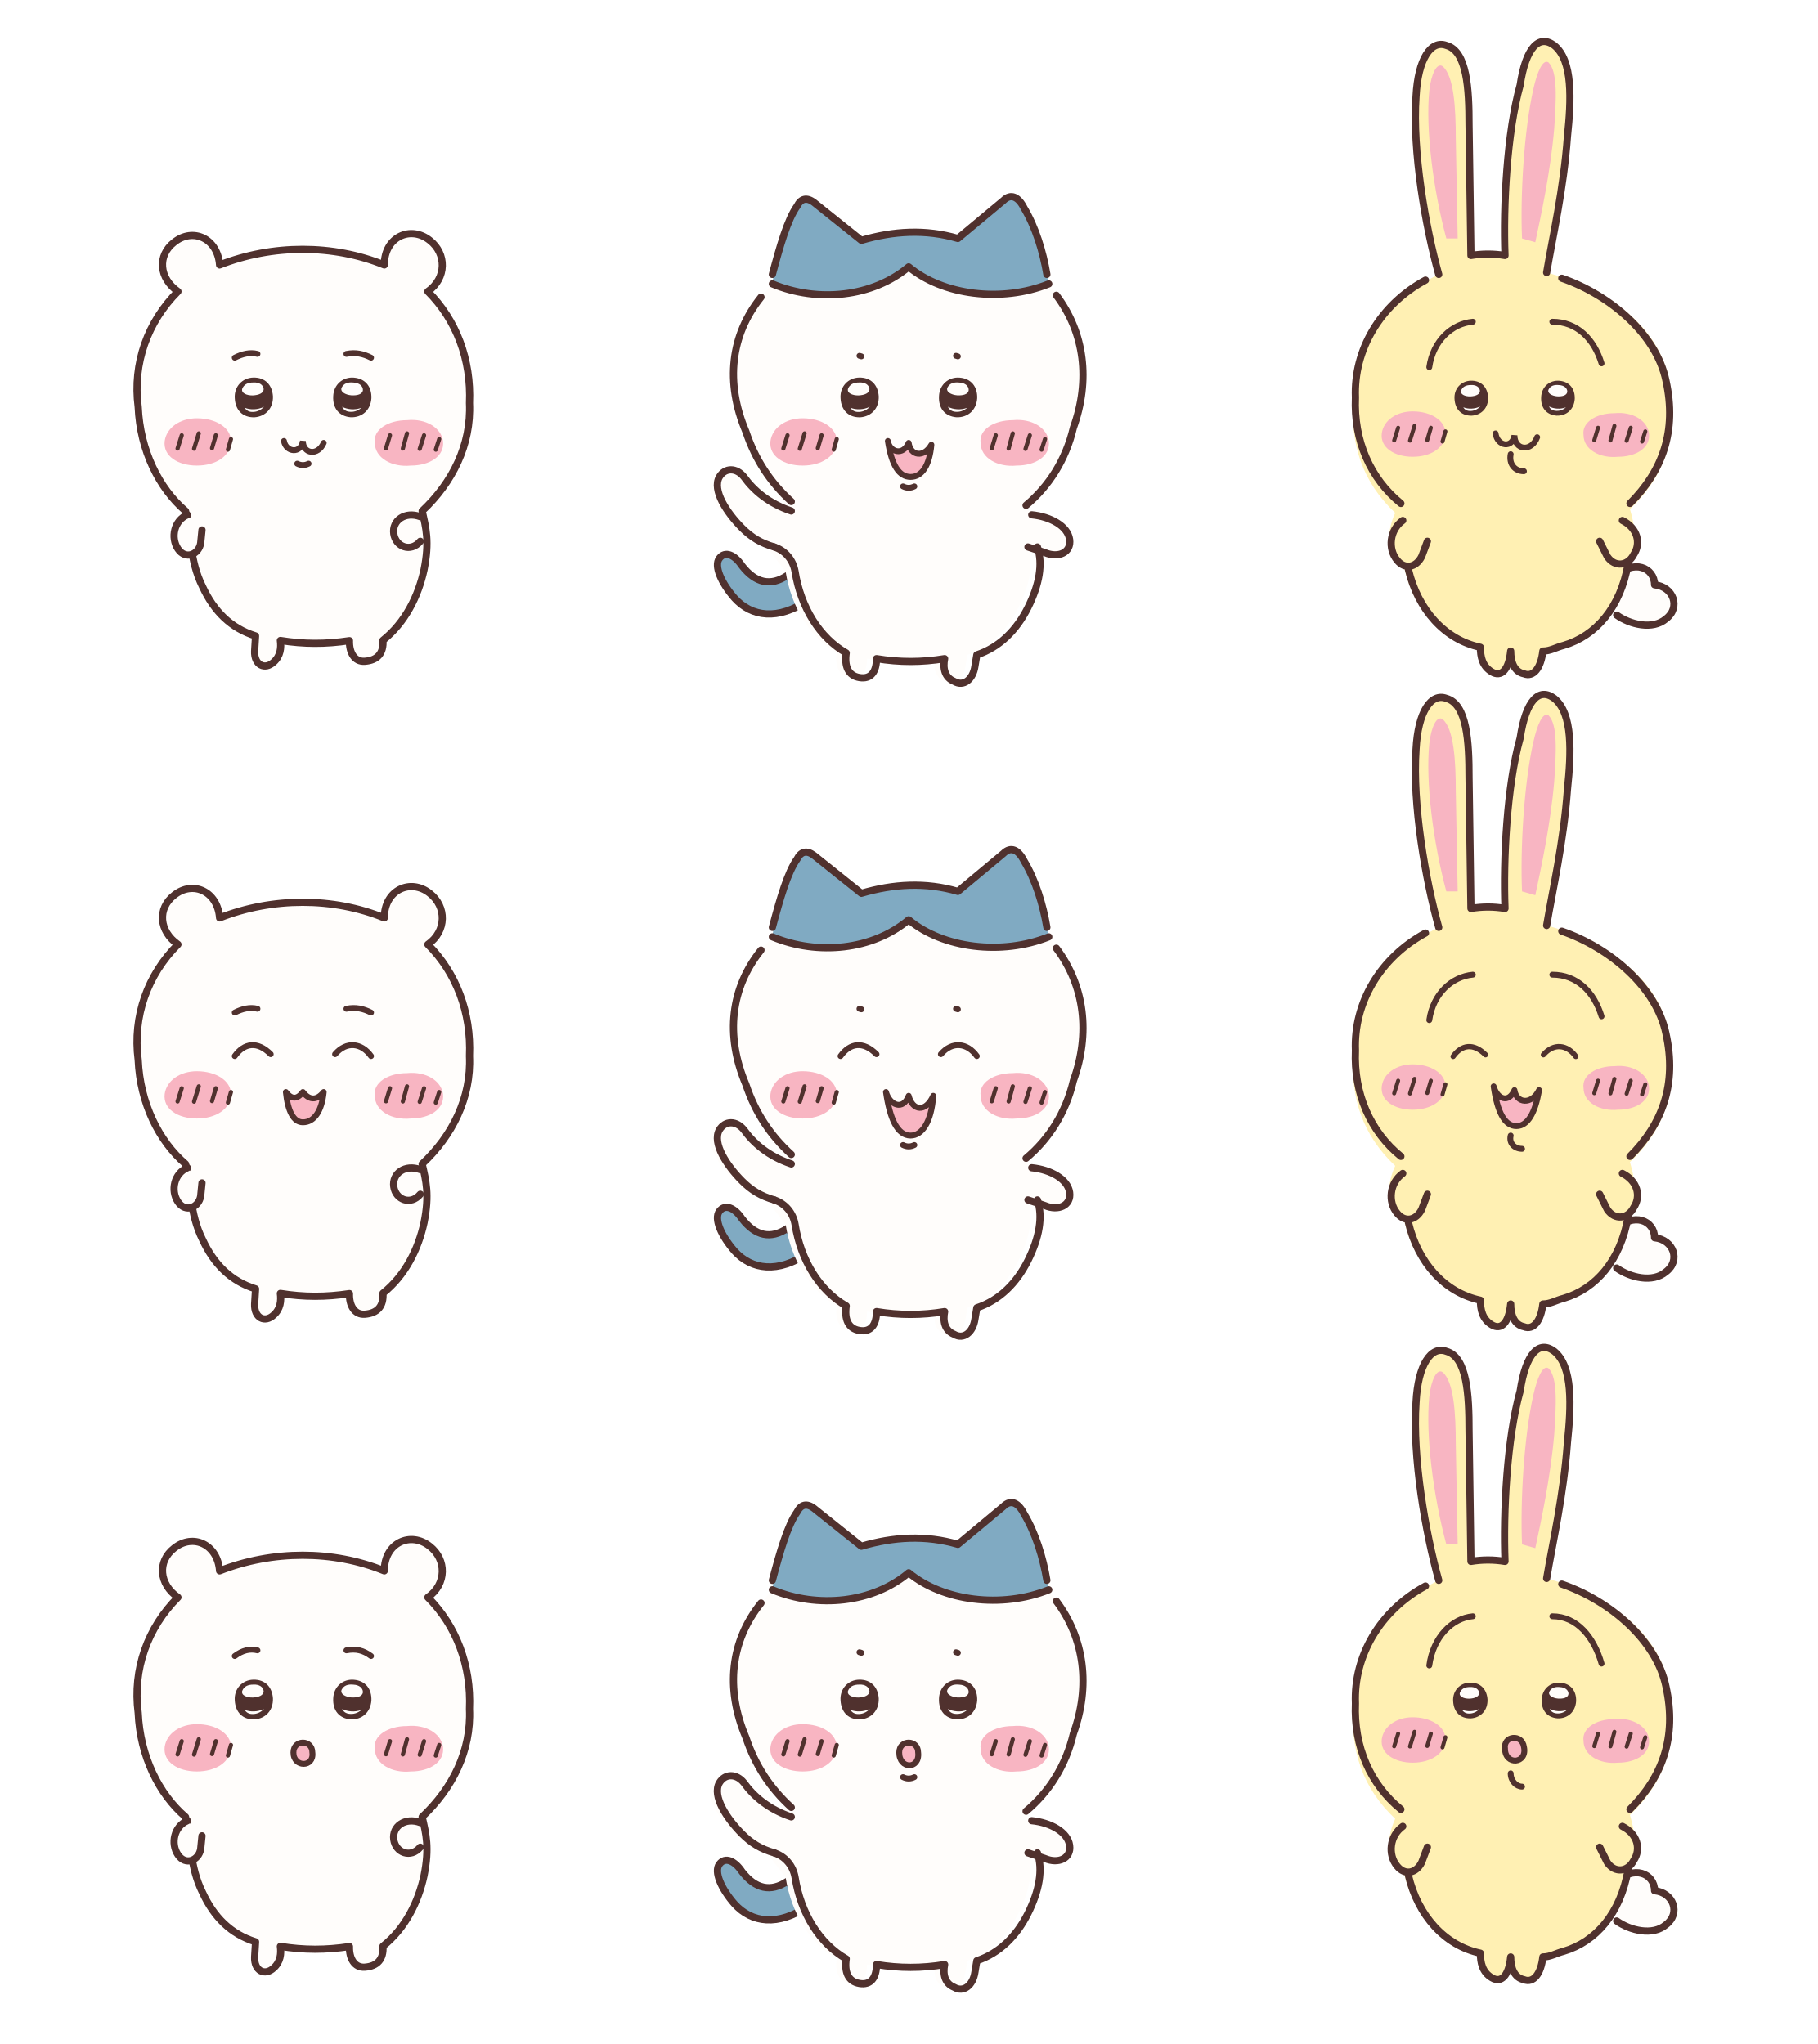
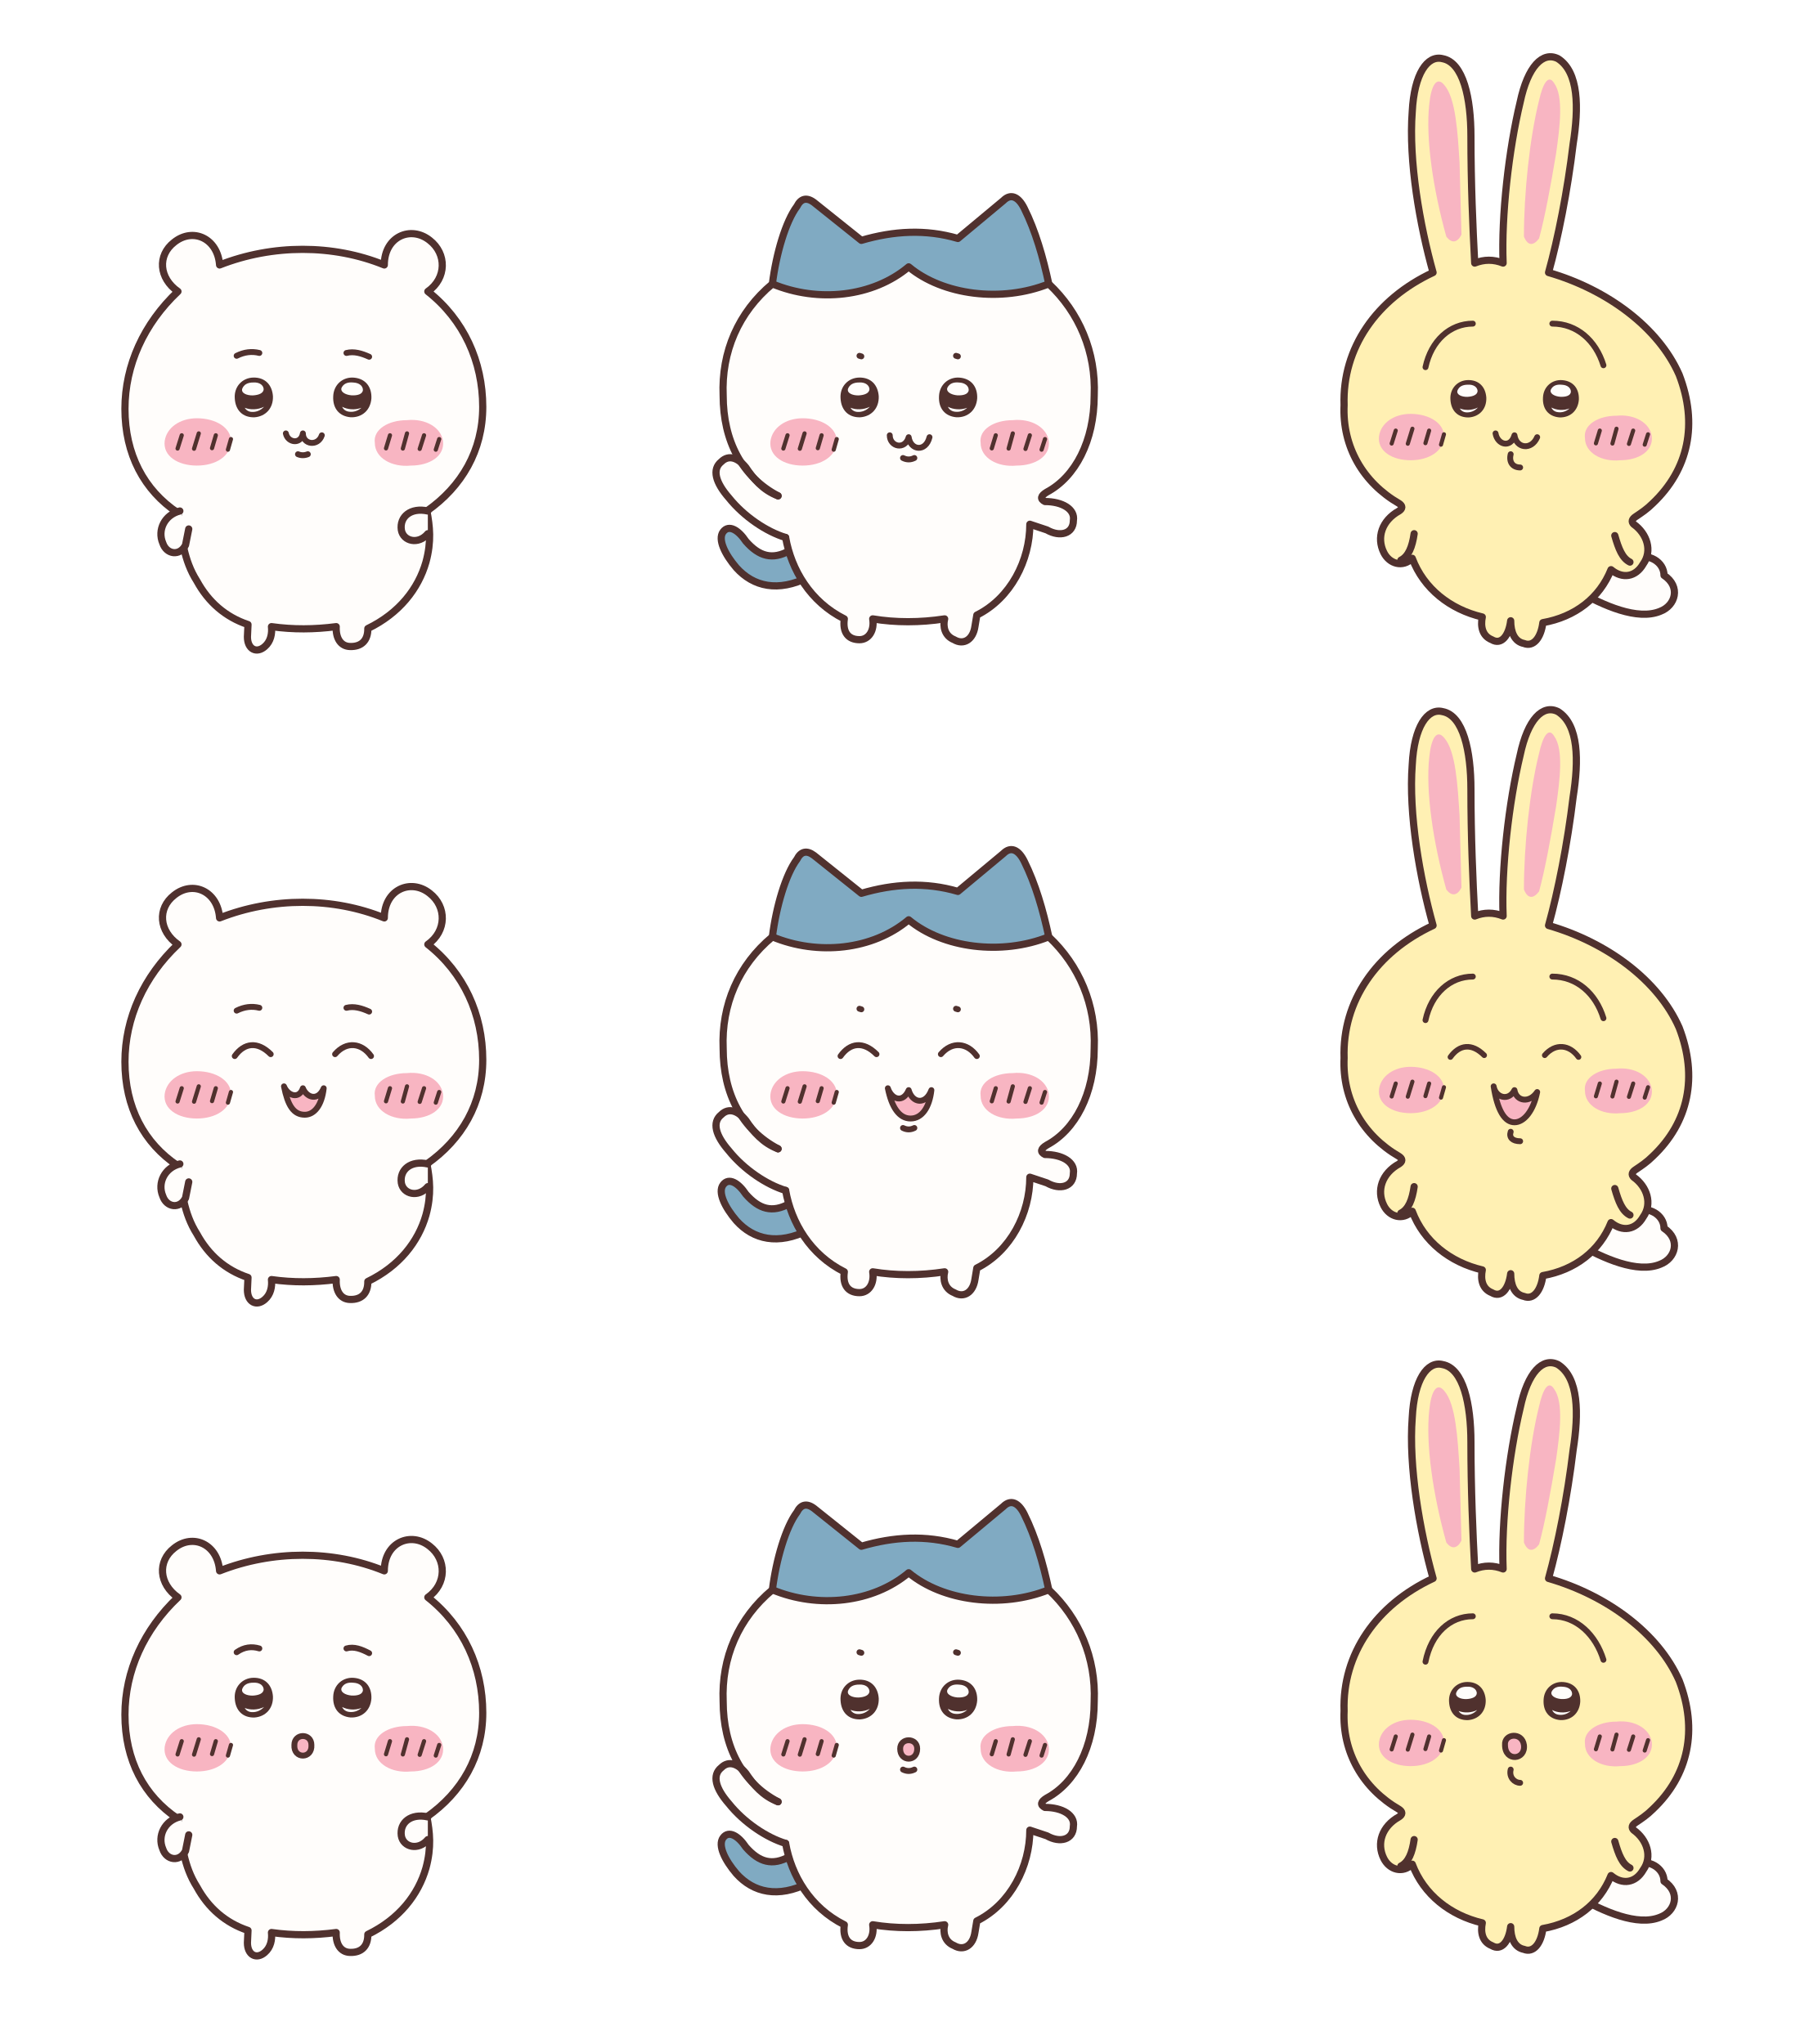
<svg xmlns="http://www.w3.org/2000/svg" viewBox="0 0 960 1080" fill="none" role="img" aria-labelledby="title">
  <defs>
    <g id="eye-bright" stroke="none">
      <path fill="#50312e" d="M-10-.1C-10.1-6.3-5.4-10.7.4-10.5 6.6-10.3 10.1-6.1 10.2-.1 10.1 6.2 5.8 10.4-.2 10.5-6.4 10.3-10 6.2-10-.1Z" />
      <path fill="#fffdfb" d="M-5.8-4.9C-4.8-7.1-2.8-8.1.4-7.9c2.9 0 5 1.5 5.1 3.7C5.4-1.9 2.6-1.1-.4-1.1-3.7-1.2-6.6-2.7-5.8-4.9Z" />
      <path fill="#fffdfb" d="M-5 5.2c2.8 1.3 6.8 1.5 10.2 0C3.3 7.1.9 7.8-1.2 7.6-2.9 7.5-4.3 6.6-5 5.2Z" />
    </g>
    <g id="eyes-bright">
      <use href="#eye-bright" transform="translate(-26 5) rotate(-3)" />
      <use href="#eye-bright" transform="translate(26 5) rotate(3)" />
    </g>
    <g id="eyes-smile" stroke="#50312e" stroke-width="3.1" stroke-linecap="round" fill="none">
      <path d="M-36 8c5-7 12-8 19-1M17 7c6-7 14-6 19 1" />
    </g>
    <g id="cheeks" stroke="none" fill="#f8b5c2">
      <path d="M-73 28c1-7 8-12 17-12 10 0 18 5 18 12 0 8-8 13-18 13-10 0-18-5-17-13Z" />
      <path d="M38 29c-1-7 7-12 17-12 10-1 18 4 19 11 1 8-7 13-17 13-10 1-19-4-19-12Z" />
      <g stroke="#50312e" stroke-width="2.2" stroke-linecap="round">
        <path d="M-64 25l-2.2 7M-55 24l-2.5 8.1M-46 25l-2 6.8M-38 27l-1.6 5.6M46 25l-2.1 6.9M55 24l-2.2 8M64 25l-2.3 7.2M72 27l-1.8 5.6" />
      </g>
    </g>
    <g id="chiikawa-body" stroke="#50312e" stroke-width="3.8" stroke-linecap="round" stroke-linejoin="round">
-       <path fill="#fffdfb" d="M-44-65C-45-79-58-85-68-77c-9 7-8 19 2 26C-82-35-90-13-87 10c1 23 11 43 25 55 3 12 2 26 9 40 6 13 15 22 28 26l-.5 8c-.3 7.4 5.4 10.2 10.1 5.8 3.6-3.2 4-7.6 3.5-11.4 12.4 2 24 2 36.5.1-.2 6.3 2.7 11.3 8.1 10.9 6.7-.5 10-4.2 9.6-11.1C54 124 61 110 64 96c3-15 1-22-1-31C79 50 89 30 88 8c1-23-7-44-22-59 10-7 10-20 1-27-10-8-24-2-24 13-27-11-59-11-87 0Z" />
-       <path fill="#fffdfb" d="M-61 67c-7 3-9 12-5 18 4 6 11 3 12-3l.7-7M62 68c-8-3-15 2-14 9 1 7 9 10 14 4" />
+       <path fill="#fffdfb" d="M-44-65C-45-79-58-85-68-77c-9 7-8 19 2 26C-84-34-94-12-94 11c0 24 10 43 28 55 2 13 3 25 10 36 6 11 15 19 27 23l-.3 6.5c0 6.5 4.8 9 9.2 5.1 3.1-2.7 3.9-6.8 3.5-10.5 11.4 1.6 22.7 1.5 34.2 0-.3 6.1 2.4 10.4 7.3 10.5 6 .2 9.5-3.2 9.4-9.5C51 119 61 106 65 92c3-11 2-19 .5-27C84 52 95 33 95 10c0-24-10-46-29-61 10-7 10-20 1-27-10-8-24-2-24 13-27-11-59-11-87 0Z" />
+       <path fill="#fffdfb" d="M-65 65c-8 2-12 10-9 17 2 6 9 7 12 1l1.7-8.5M66 65c-9-2-15 3-14 10 1 6 9 8 14 2" />
    </g>
    <g id="hachiware-body" stroke="#50312e" stroke-width="3.8" stroke-linecap="round" stroke-linejoin="round">
-       <path fill="#80aac2" d="M-53 112c-16 11-30 9-39-1-7-8-11-17-8-21 3-4 8-2 12 4 7 9 15 11 24 5Z" />
-       <path fill="#fffdfb" stroke="none" d="M-72-55c2-16 7-33 13-41 2-4 5-5 9-2l25 20c17-5 34-6 51-1l24-20c4-4 8-2 11 4 6 12 10 26 13 40C91-33 96-6 87 21c-4 17-13 31-25 41l3 5c10 1 19 6 20 13 1 7-6 10-13 7l-9-3c3 9 1 20-5 32-6 12-15 21-27 25l-1 6c-1 7-6 11-11 8-5-2-6-7-5-12-12 2-24 2-36 0 0 7-3 11-9 10-6-1-8-6-7-13-14-8-24-24-27-43l-10-13c-7-2-12-5-17-10-8-8-16-20-12-27 3-5 9-5 13 0 5 7 13 14 25 18v-4C-73 50-81 38-86 23-97-3-94-28-78-48Z" />
+       <path fill="#80aac2" d="M-53 100c-16 8-29 5-38-5-6-7-10-15-7-19 3-4 8-1 12 5 7 8 14 10 23 5Z" />
+       <path fill="#fffdfb" stroke="none" d="M-72-55c2-16 7-33 13-41 2-4 5-5 9-2l25 20c17-5 34-6 51-1l24-20c4-4 8-2 11 4 6 12 10 26 13 40C90-40 99-19 98 4 98 28 88 47 73 55q-5 3-1 5c9 0 16 4 15 10 0 7-7 9-14 5l-9-3C64 91 54 111 36 120l-1 6c-1 7-6 10-11 7-5-2-6-7-5-11-13 2-26 2-38 0 1 6-2 11-7 11-6 0-9-4-8-11-18-9-28-26-31-43-10-3-22-11-30-21-7-8-9-15-4-19 4-4 9-2 13 3 4 6 9 12 17 15C-88 47-98 28-98 4-99-19-90-40-72-55Z" />
      <path fill="#80aac2" stroke="none" d="M-72-55c2-16 7-33 13-41 2-4 5-5 9-2l25 20c17-5 34-6 51-1l24-20c4-4 8-2 11 4 6 12 10 26 13 40C49-46 20-49 0-64-18-49-47-45-72-55Z" />
-       <path d="M-72-60c4-15 8-29 13-36 2-4 5-5 9-2l25 20c17-5 34-6 51-1l24-20c4-4 8-2 11 4 6 10 10 23 12 35" />
-       <path d="M-78-48C-94-28-97-3-86 23c5 15 13 27 24 37M78-49C93-29 96-4 87 21c-4 17-13 31-25 41" />
-       <path d="M-72-55C-48-45-19-48 0-64 18-49 49-45 74-55" />
-       <path fill="#fffdfb" d="M-62 65c-12-4-20-11-25-18-4-5-10-5-13 0-4 7 4 19 12 27 5 5 10 8 17 10M65 67c10 1 19 6 20 13 1 7-6 10-13 7l-9-3" />
-       <path d="M-71 84c6 2 10 7 11 13 3 19 13 35 27 43-1 7 1 12 7 13 6 1 9-3 9-10 12 2 24 2 36 0-1 5 0 10 5 12 5 3 10-1 11-8l1-6c12-4 21-13 27-25 6-12 8-23 5-32" />
+       <path fill="none" d="M-72-55c2-16 7-33 13-41 2-4 5-5 9-2l25 20c17-5 34-6 51-1l24-20c4-4 8-2 11 4 6 12 10 26 13 40C90-40 99-19 98 4 98 28 88 47 73 55q-5 3-1 5c9 0 16 4 15 10 0 7-7 9-14 5l-9-3C64 91 54 111 36 120l-1 6c-1 7-6 10-11 7-5-2-6-7-5-11-13 2-26 2-38 0 1 6-2 11-7 11-6 0-9-4-8-11-18-9-28-26-31-43M-69 57C-88 47-98 28-98 4-99-19-90-40-72-55" />
+       <path id="hachiware-left-paw" data-wave-origin="-67 68" fill="none" d="M-65 79c-10-3-22-11-30-21-7-8-9-15-4-19 4-4 9-2 13 3 4 6 9 12 17 15" />
+       <path fill="none" d="M-72-55C-48-45-19-48 0-64 18-49 49-45 74-55" />
    </g>
    <g id="usagi-body" stroke="#50312e" stroke-width="3.8" stroke-linecap="round" stroke-linejoin="round">
-       <path fill="#fffdfb" d="M53 100c10-10 21-5 21 4 10 1 14 12 6 18-7 6-19 3-26-2" />
-       <path fill="#fff0b3" stroke="none" d="M-40-60c-7-25-14-65-12-94 1-20 8-30 16-27 11 3 12 23 12 42l1 69c6-1 12-1 18 0-1-26 1-65 8-90 3-20 10-27 18-21 10 8 9 29 7 48-2 28-8 54-11 72C54-51 78-29 82-2c5 27-3 49-21 66 3 10 4 21-1 29-4 23-17 38-34 43-4 1-7 3-11 3-1 9-5 14-10 12-5-1-7-6-7-12-1 10-5 14-10 11-5-3-6-8-6-13-21-4-35-20-40-41-8-6-11-17-5-30-17-16-24-36-22-60 0-28 18-53 45-66Z" />
-       <path d="M-40-60c-7-25-14-65-12-94 1-20 8-30 16-27 11 3 12 23 12 42l1 69c6-1 12-1 18 0-1-26 1-65 8-90 3-20 10-27 18-21 10 8 9 29 7 48-2 28-8 54-11 72" />
-       <path fill="#f8b5c2" stroke="none" d="M-36-79c-7-26-11-58-9-78 1-9 4-15 7-13 6 5 7 22 7 38l1 53ZM4-79c-1-22 1-57 6-79 2-9 5-16 8-14 5 5 4 20 3 35-2 23-7 46-10 60Z" />
-       <path d="M-47-57C-71-44-85-20-84 5c-1 23 8 43 24 56M25-58C51-49 75-28 80-4c6 27-2 48-19 65" />
-       <path d="M-56 96c5 21 19 37 38 41 0 5 1 10 6 13 5 3 9-1 10-11 0 6 2 11 7 12 5 2 9-3 10-12 4 0 7-2 11-3 17-5 30-20 34-43" />
-       <path fill="#fff0b3" d="M-59 70c-7 5-8 15-3 21 4 5 10 4 13-2l3-8M57 70c8 4 10 12 6 18-3 6-10 7-14 1l-4-8" />
+       <path fill="#fffdfb" d="M33 91c9-12 25-12 30-1 8-3 16 2 16 9 9 6 6 16-2 19-12 5-30-3-44-11Z" />
+       <path fill="#fff0b3" d="M-43-61C-50-86-56-120-54-146c1-20 8-30 16-28 11 2 15 21 15 41 0 25 1 48 2 67 5-2 10-2 15 0-1-25 3-60 9-85 4-19 12-27 20-23 11 7 11 26 8 45-3 25-8 50-13 68C49-52 76-32 87-7c10 26 5 50-14 68-3 3-6 5-9 7q-3 2-1 4c7 5 10 14 5 21-4 7-11 8-17 3-6 15-19 25-36 28-1 8-5 13-10 11-5-1-7-6-7-12-1 8-5 13-10 10-5-2-6-7-5-12-17-4-31-15-37-31-5 5-12 3-15-3-4-8-1-17 8-22q3-2 0-4C-80 50-91 31-90 9c-1-30 17-56 47-70Z" />
+       <path fill="#f8b5c2" stroke="none" d="M-36-80c-7-25-11-52-9-70 1-10 4-15 8-10 6 7 7 25 8 41l1 38c-2 4-5 5-8 1ZM5-80c0-23 3-52 8-72 2-9 5-14 8-9 5 7 3 23 1 37-3 18-6 34-9 45-3 4-6 4-8-1Z" />
+       <path fill="none" d="M-53 77c-1 7-3 12-7 14M53 78c2 7 4 12 8 14" />
    </g>
    <g id="chiikawa-face-bright">
      <use href="#cheeks" />
      <use href="#eyes-bright" />
-       <g stroke="#50312e" stroke-width="3.1" stroke-linecap="round" fill="none">
-         <path d="M-36-16c4-2 8-3 12-2M23-18c5-1 9 0 13 2M-10 28c1 6 9 7 10 0 0 7 8 8 11 1M-3 40c2 1 4 1 6 0" />
+       <g stroke="#50312e" stroke-width="3.1" stroke-linecap="round" stroke-linejoin="round" fill="none">
+         <path d="M-35-17c4-2 8-2.5 12-1.5M23-18.5c4-1 8 .2 12 2" />
+         <path d="M-9 24c1 5 8 6 9 0 0 6 8 7 10 1" />
+         <path d="M-2.6 35c1.6.7 3.5.7 5.2 0" />
      </g>
    </g>
    <g id="chiikawa-face-smile">
      <use href="#cheeks" />
      <use href="#eyes-smile" />
      <g stroke="#50312e" stroke-width="3.1" stroke-linecap="round" stroke-linejoin="round">
-         <path fill="none" d="M-36-15c4-2 8-3 12-2M23-17c5-1 9 0 13 2" />
-         <path fill="#f8b5c2" d="M-9 27c3 4 6 4 9 0 3 4 7 5 11 0-1 10-5 16-11 16-5 0-8-6-9-16Z" />
+         <path fill="none" d="M-35-16c4-2 8-2.5 12-1.5M23-17.5c4-1 8 .2 12 2" />
+         <path fill="#f8b5c2" d="M-10 24c2 5 8 7 10 1 2 5 8 7 11 0-1 9-5 14-10 14-6 0-9-5-11-15Z" />
      </g>
    </g>
    <g id="chiikawa-face-surprised">
      <use href="#cheeks" />
-       <use href="#eyes-bright" transform="translate(0 -2)" />
-       <g stroke="#50312e" stroke-width="3.1" stroke-linecap="round">
-         <path fill="none" d="M-36-20c4-3 8-4 12-3M23-23c5-1 9 0 13 3" />
-         <path fill="#f8b5c2" d="M-5 31c0-7 10-7 10 0 1 8-10 8-10 0Z" />
+       <use href="#eyes-bright" transform="translate(0 -3)" />
+       <g stroke="#50312e" stroke-width="3.1" stroke-linecap="round" stroke-linejoin="round">
+         <path fill="none" d="M-35-22c4-2.8 8-3.2 12-2M23-24c4-1.2 8 .4 12 2.5" />
+         <path fill="#f8b5c2" d="M-4.5 27c0-6.3 9-6.3 9 0 .5 7.5-9.5 7.5-9 0Z" />
      </g>
    </g>
    <g id="hachiware-face-bright">
      <use href="#cheeks" />
      <use href="#eyes-bright" />
-       <g stroke="#50312e" stroke-width="3.1" stroke-linecap="round" stroke-linejoin="round">
+       <g stroke="#50312e" stroke-width="3.1" stroke-linecap="round" stroke-linejoin="round" fill="none">
        <path d="m-26-17 1 .3m50-.3 1 .3" />
-         <path fill="#f8b5c2" d="M-11 28c1 6 8 8 11 1 1 7 8 8 12 1-1 11-5 17-11 17-6 0-10-6-12-19Z" />
-         <path fill="none" d="M-3 52c2 1 4 1 6 0" />
+         <path d="M-10 25c0 6 8 8 10 1 1 7 9 8 11 0" />
+         <path d="M-3 37c2 1 4 1 6 0" />
      </g>
    </g>
    <g id="hachiware-face-smile">
      <use href="#cheeks" />
      <use href="#eyes-smile" />
      <g stroke="#50312e" stroke-width="3.1" stroke-linecap="round" stroke-linejoin="round">
        <path d="m-26-17 1 .3m50-.3 1 .3" />
-         <path fill="#f8b5c2" d="M-12 27c2 7 9 10 12 2 2 8 9 9 13 0-1 14-6 21-12 21-7 0-11-9-13-23Z" />
-         <path fill="none" d="M-3 55c2 1 4 1 6 0" />
+         <path fill="#f8b5c2" d="M-11 25c2 6 8 8 11 1 2 7 9 8 12 0-1 9-5 15-11 15-6 0-10-6-12-16Z" />
+         <path fill="none" d="M-3 46c2 1 4 1 6 0" />
      </g>
    </g>
    <g id="hachiware-face-surprised">
      <use href="#cheeks" />
      <use href="#eyes-bright" transform="translate(0 -2)" />
-       <g stroke="#50312e" stroke-width="3.1" stroke-linecap="round">
+       <g stroke="#50312e" stroke-width="3.1" stroke-linecap="round" fill="none">
        <path d="m-26-22 1 .3m50-.3 1 .3" />
-         <path fill="#f8b5c2" d="M-5 31c0-7 10-7 10 0 1 9-10 9-10 0Z" />
-         <path fill="none" d="M-3 44c2 1 4 1 6 0" />
+         <path fill="#f8b5c2" d="M-4.5 29c0-6 9-6 9 0 0 7-9 7-9 0Z" />
+         <path d="M-3 40c2 1 4 1 6 0" />
      </g>
    </g>
    <g id="usagi-face-bright">
-       <use href="#cheeks" transform="translate(0 -3) scale(.96)" />
-       <use href="#eyes-bright" transform="translate(0 1) scale(.88)" />
-       <g stroke="#50312e" stroke-width="3.1" stroke-linecap="round" fill="none">
-         <path d="M-45-11c2-14 12-23 23-24M20-35c13 0 22 9 26 22M-10 24c1 7 9 8 10 1 0 8 9 9 12 1" />
-         <path d="M-2 35c-1 5 2 9 7 9" />
+       <use href="#cheeks" transform="translate(0 -2) scale(.98)" />
+       <use href="#eyes-bright" transform="translate(0 1) scale(.94)" />
+       <g stroke="#50312e" stroke-width="3.1" stroke-linecap="round" stroke-linejoin="round" fill="none">
+         <path d="M-47-11c3-14 13-23 25-23M20-34c13 0 23 9 27 22" />
+         <path d="M-10 24c1 6 8 8 10 1 1 7 9 8 12 1M-2 35c-1 4 1 7 5 7" />
      </g>
    </g>
    <g id="usagi-face-smile">
-       <use href="#cheeks" transform="translate(0 -3) scale(.96)" />
-       <use href="#eyes-smile" transform="translate(0 1) scale(.9)" />
+       <use href="#cheeks" transform="translate(0 -2) scale(.98)" />
+       <use href="#eyes-smile" transform="translate(0 1) scale(.94)" />
      <g stroke="#50312e" stroke-width="3.1" stroke-linecap="round" stroke-linejoin="round">
-         <path fill="none" d="M-45-11c2-14 12-23 23-24M20-35c13 0 22 9 26 22" />
-         <path fill="#f8b5c2" d="M-11 24c2 7 8 9 11 2 1 7 9 8 13 0-2 12-6 19-12 19-6 0-10-7-12-21Z" />
-         <path fill="none" d="M-2 50c-1 4 2 7 6 7" />
+         <path fill="none" d="M-47-11c3-14 13-23 25-23M20-34c13 0 23 9 27 22" />
+         <path fill="#f8b5c2" d="M-11 24c1 6 8 8 11 2 1 6 8 7 12 1-2 10-7 16-12 16-5 0-9-6-11-19Z" />
+         <path fill="none" d="M-2 48c-1 3 1 5 5 5" />
      </g>
    </g>
    <g id="usagi-face-surprised">
-       <use href="#cheeks" transform="translate(0 -3) scale(.96)" />
-       <use href="#eyes-bright" transform="translate(0 -1) scale(.9)" />
-       <g stroke="#50312e" stroke-width="3.1" stroke-linecap="round">
-         <path fill="none" d="M-45-15c2-15 12-25 23-26M20-41c13 0 22 11 26 25" />
-         <path fill="#f8b5c2" d="M-5 29c-1-7 9-8 10-1 2 9-10 10-10 1Z" />
-         <path fill="none" d="M-2 42c0 4 3 7 6 7" />
+       <use href="#cheeks" transform="translate(0 -2) scale(.98)" />
+       <use href="#eyes-bright" transform="translate(0 -1) scale(.96)" />
+       <g stroke="#50312e" stroke-width="3.1" stroke-linecap="round" stroke-linejoin="round">
+         <path fill="none" d="M-47-17c3-15 13-24 25-24M20-41c13 0 23 10 27 23" />
+         <path fill="#f8b5c2" d="M-5 27c-.5-6 9-7 10 0 1 8-10 9-10 0Z" />
+         <path fill="none" d="M-2 40c-1 4 2 7 5 7" />
      </g>
    </g>
    <g id="chiikawa-bright">
      <use href="#chiikawa-body" />
      <use href="#chiikawa-face-bright" />
    </g>
    <g id="chiikawa-smile">
      <use href="#chiikawa-body" />
      <use href="#chiikawa-face-smile" />
    </g>
    <g id="chiikawa-surprised">
      <use href="#chiikawa-body" />
      <use href="#chiikawa-face-surprised" />
    </g>
    <g id="hachiware-bright">
      <use href="#hachiware-body" />
      <use href="#hachiware-face-bright" />
    </g>
    <g id="hachiware-smile">
      <use href="#hachiware-body" />
      <use href="#hachiware-face-smile" />
    </g>
    <g id="hachiware-surprised">
      <use href="#hachiware-body" />
      <use href="#hachiware-face-surprised" />
    </g>
    <g id="usagi-bright">
      <use href="#usagi-body" />
      <use href="#usagi-face-bright" />
    </g>
    <g id="usagi-smile">
      <use href="#usagi-body" />
      <use href="#usagi-face-smile" />
    </g>
    <g id="usagi-surprised">
      <use href="#usagi-body" />
      <use href="#usagi-face-surprised" />
    </g>
    <g id="chiikawa-grip" fill="#fffdfb" stroke="#50312e" stroke-width="3.4" stroke-linecap="round" stroke-linejoin="round">
      <path d="M-42 3c-1-10 3-17 10-17 8 0 13 7 11 17M19 3c-2-9 2-16 9-17 7-1 14 6 14 17" />
      <path d="M-40-3c3 2 6 3 9 2m56-1c3 1 6 1 9-1" stroke-width="2.2" fill="none" />
    </g>
  </defs>
  <use href="#chiikawa-bright" transform="translate(160 205)" />
  <use href="#hachiware-bright" transform="translate(480 205)" />
  <use href="#usagi-bright" transform="translate(800 205)" />
  <use href="#chiikawa-smile" transform="translate(160 550)" />
  <use href="#hachiware-smile" transform="translate(480 550)" />
  <use href="#usagi-smile" transform="translate(800 550)" />
  <use href="#chiikawa-surprised" transform="translate(160 895)" />
  <use href="#hachiware-surprised" transform="translate(480 895)" />
  <use href="#usagi-surprised" transform="translate(800 895)" />
</svg>
